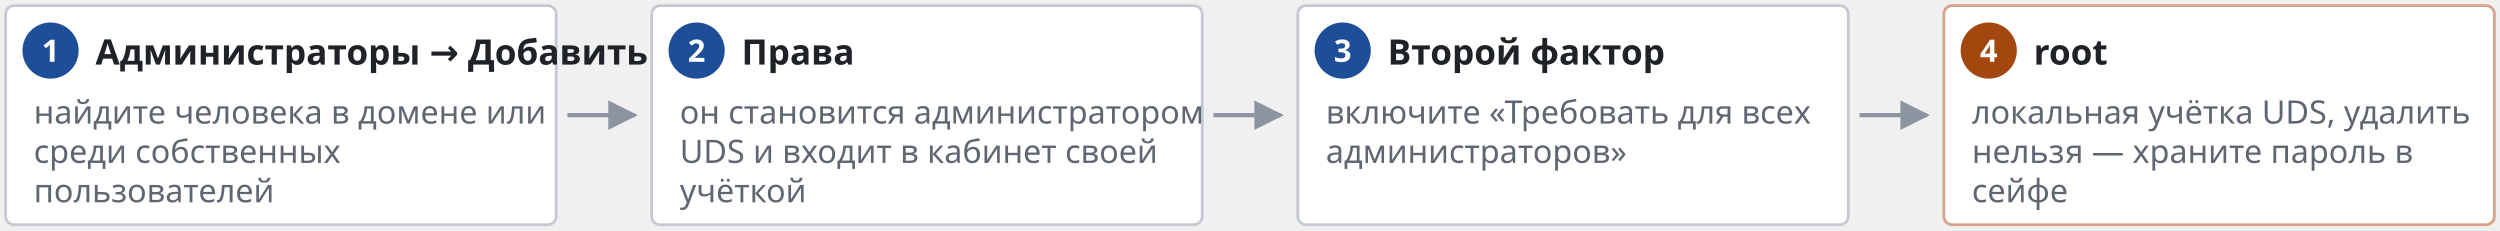
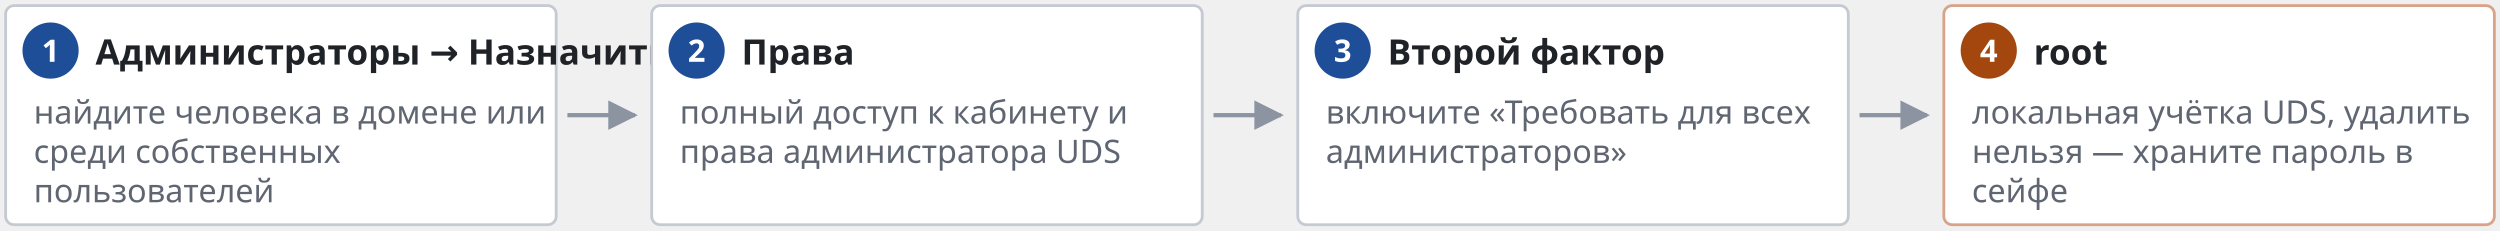
<svg xmlns="http://www.w3.org/2000/svg" viewBox="0 0 890 82" width="100%" style="max-width:890px;font-family:IBM Plex Sans,sans-serif" role="img" aria-label="Схема: 4 шагов, они перечислены ниже">
  <defs>
    <marker id="ha" viewBox="0 0 10 10" refX="9" refY="5" markerWidth="7" markerHeight="7" orient="auto">
      <path d="M0,0 L10,5 L0,10 z" fill="#8C94A1" />
    </marker>
  </defs>
  <rect x="2" y="2" width="196" height="78" rx="3" fill="#FFFFFF" stroke="#C5CAD2" />
  <circle cx="18" cy="18" r="10" fill="#1F4E99" />
  <text x="18" y="22" font-size="11" font-weight="600" fill="#fff" text-anchor="middle">1</text>
-   <text x="34" y="23" font-size="12.5" font-weight="600" fill="#1F2328">Администраторы → Добавить</text>
+   <text x="34" y="23" font-size="12.5" font-weight="600" fill="#1F2328">Администраторы → Назначить</text>
  <text x="12" y="44" font-size="11.5" fill="#5F6672">найдите человека в домене или</text>
  <text x="12" y="58" font-size="11.5" fill="#5F6672">среди собственных</text>
  <text x="12" y="72" font-size="11.5" fill="#5F6672">пользователей</text>
  <path d="M202 41 h24" stroke="#8C94A1" stroke-width="1.5" marker-end="url(#ha)" />
  <rect x="232" y="2" width="196" height="78" rx="3" fill="#FFFFFF" stroke="#C5CAD2" />
  <circle cx="248" cy="18" r="10" fill="#1F4E99" />
  <text x="248" y="22" font-size="11" font-weight="600" fill="#fff" text-anchor="middle">2</text>
  <text x="264" y="23" font-size="12.5" font-weight="600" fill="#1F2328">Права</text>
-   <text x="242" y="44" font-size="11.5" fill="#5F6672">он становится администратором</text>
-   <text x="242" y="58" font-size="11.5" fill="#5F6672">UDS и входит в кабинет своей</text>
-   <text x="242" y="72" font-size="11.5" fill="#5F6672">учёткой</text>
+   <text x="242" y="44" font-size="11.5" fill="#5F6672">полный доступ к кабинету и</text>
+   <text x="242" y="58" font-size="11.5" fill="#5F6672">права администратора UDS</text>
  <path d="M432 41 h24" stroke="#8C94A1" stroke-width="1.5" marker-end="url(#ha)" />
  <rect x="462" y="2" width="196" height="78" rx="3" fill="#FFFFFF" stroke="#C5CAD2" />
  <circle cx="478" cy="18" r="10" fill="#1F4E99" />
  <text x="478" y="22" font-size="11" font-weight="600" fill="#fff" text-anchor="middle">3</text>
  <text x="494" y="23" font-size="12.5" font-weight="600" fill="#1F2328">Второй фактор</text>
  <text x="472" y="44" font-size="11.5" fill="#5F6672">включите «Требовать для всех</text>
  <text x="472" y="58" font-size="11.5" fill="#5F6672">администраторов»</text>
  <path d="M662 41 h24" stroke="#8C94A1" stroke-width="1.5" marker-end="url(#ha)" />
  <rect x="692" y="2" width="196" height="78" rx="3" fill="#FFFFFF" stroke="#D9A38A" />
  <circle cx="708" cy="18" r="10" fill="#A3470E" />
  <text x="708" y="22" font-size="11" font-weight="600" fill="#fff" text-anchor="middle">4</text>
  <text x="724" y="23" font-size="12.5" font-weight="600" fill="#1F2328">root</text>
  <text x="702" y="44" font-size="11.5" fill="#5F6672">локальная учётка UDS, удалить</text>
  <text x="702" y="58" font-size="11.5" fill="#5F6672">нельзя — храните пароль в</text>
  <text x="702" y="72" font-size="11.5" fill="#5F6672">сейфе</text>
</svg>
